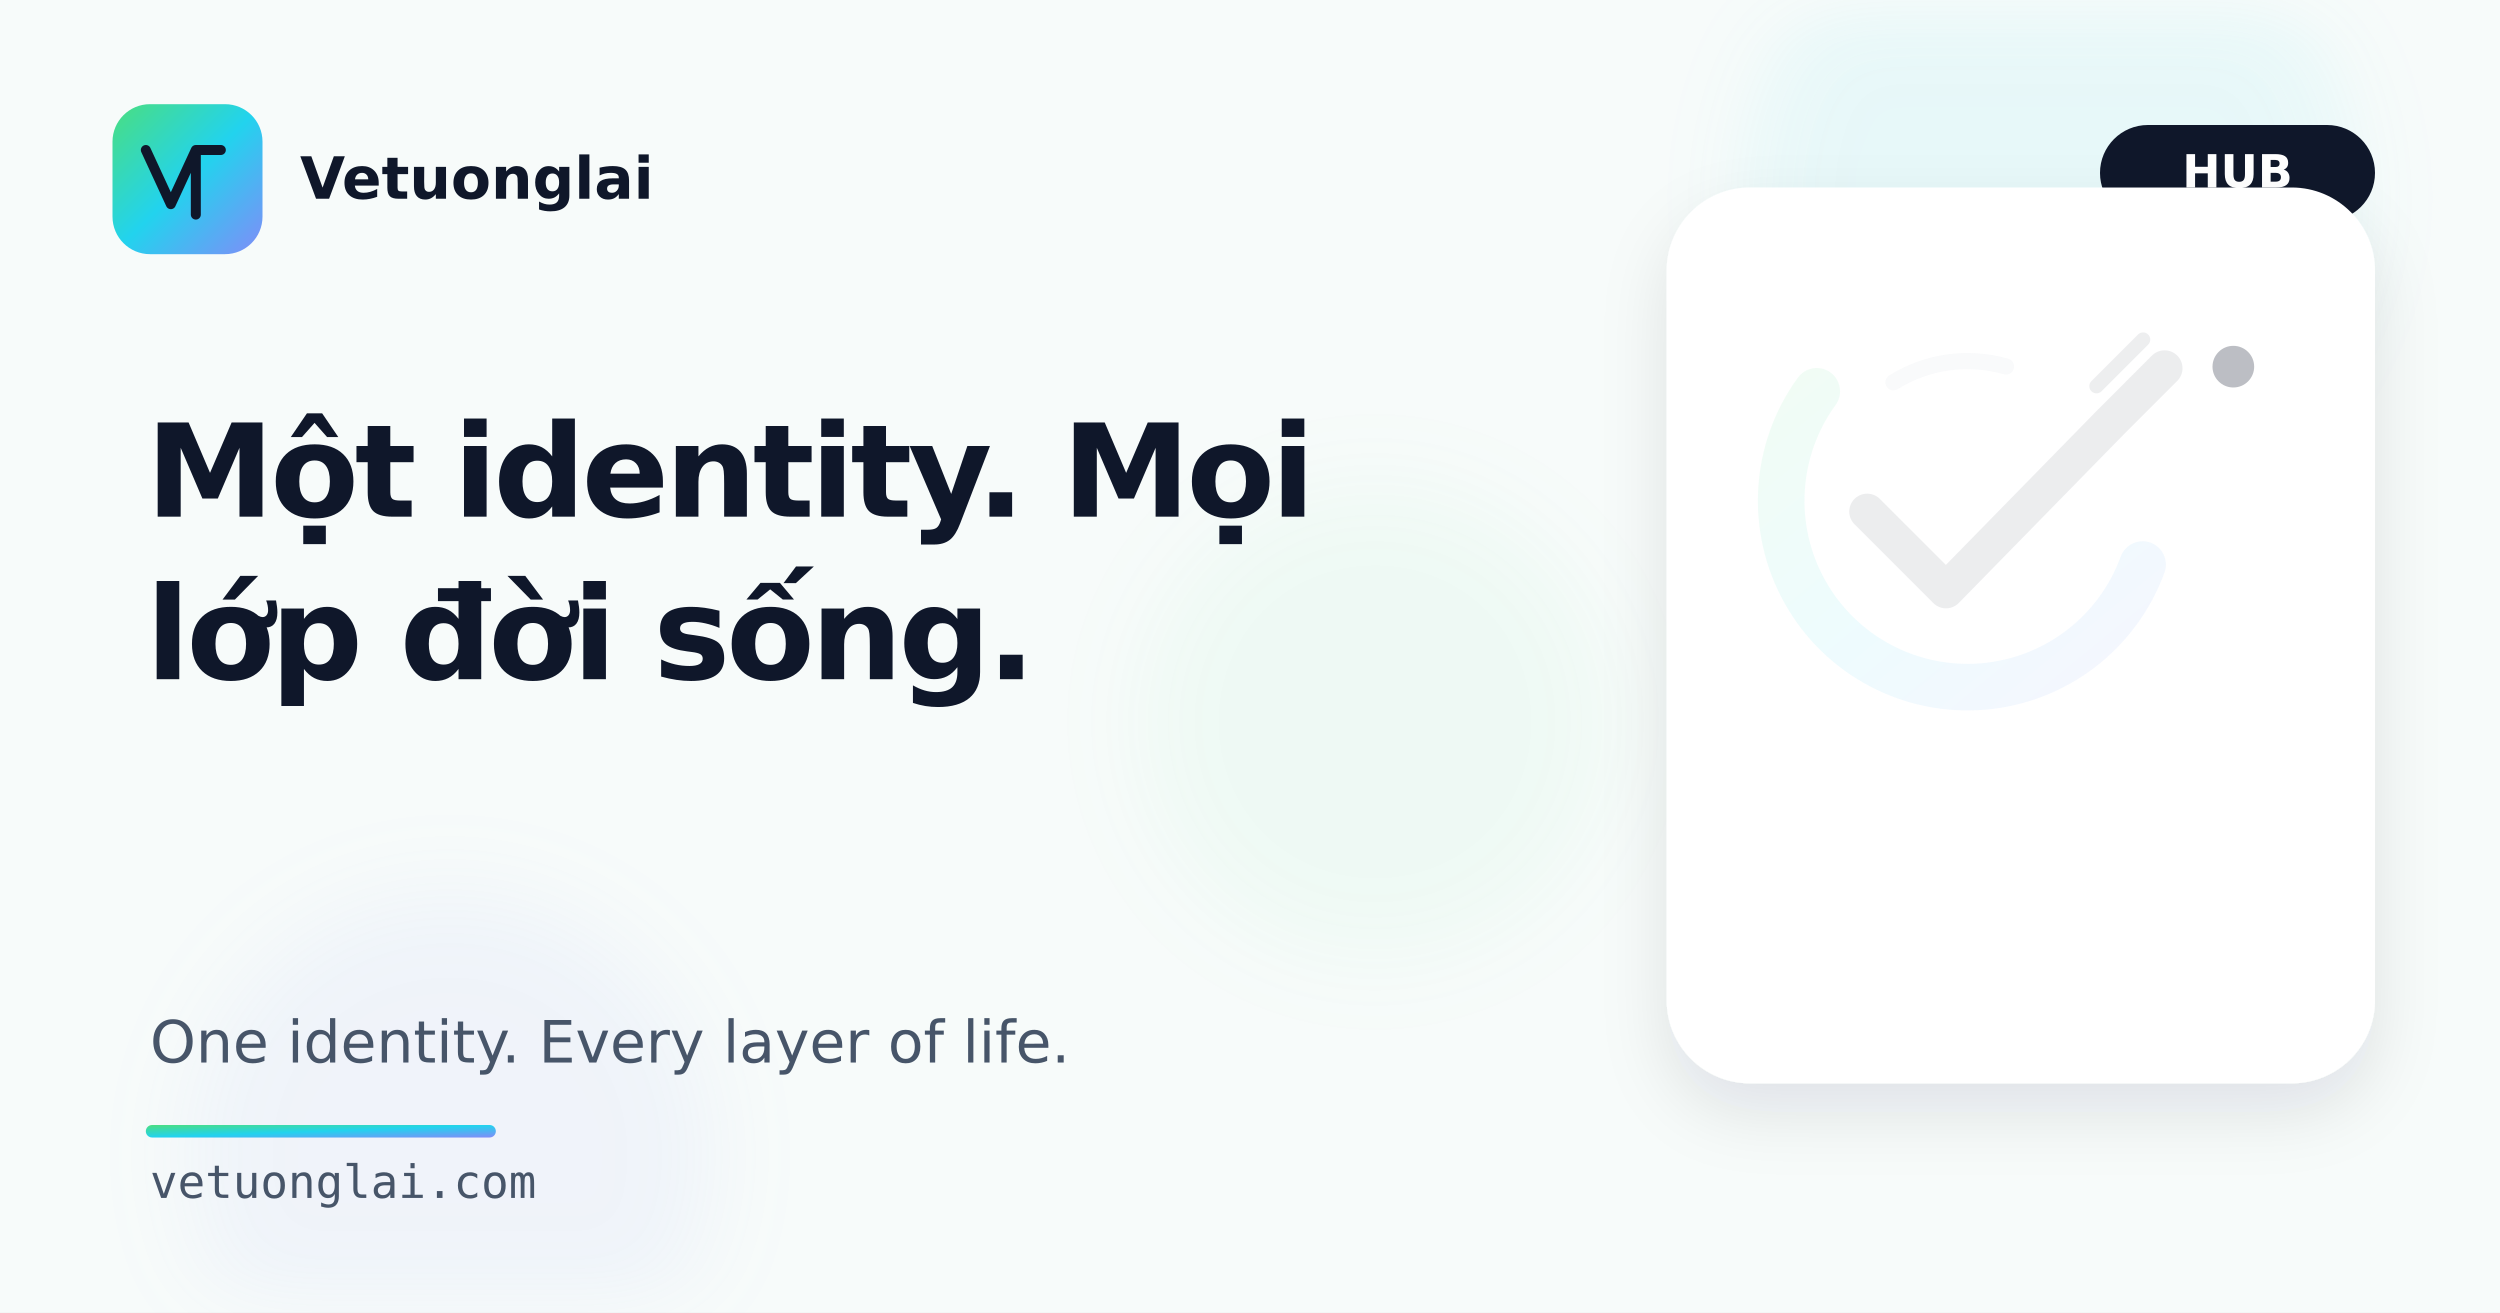
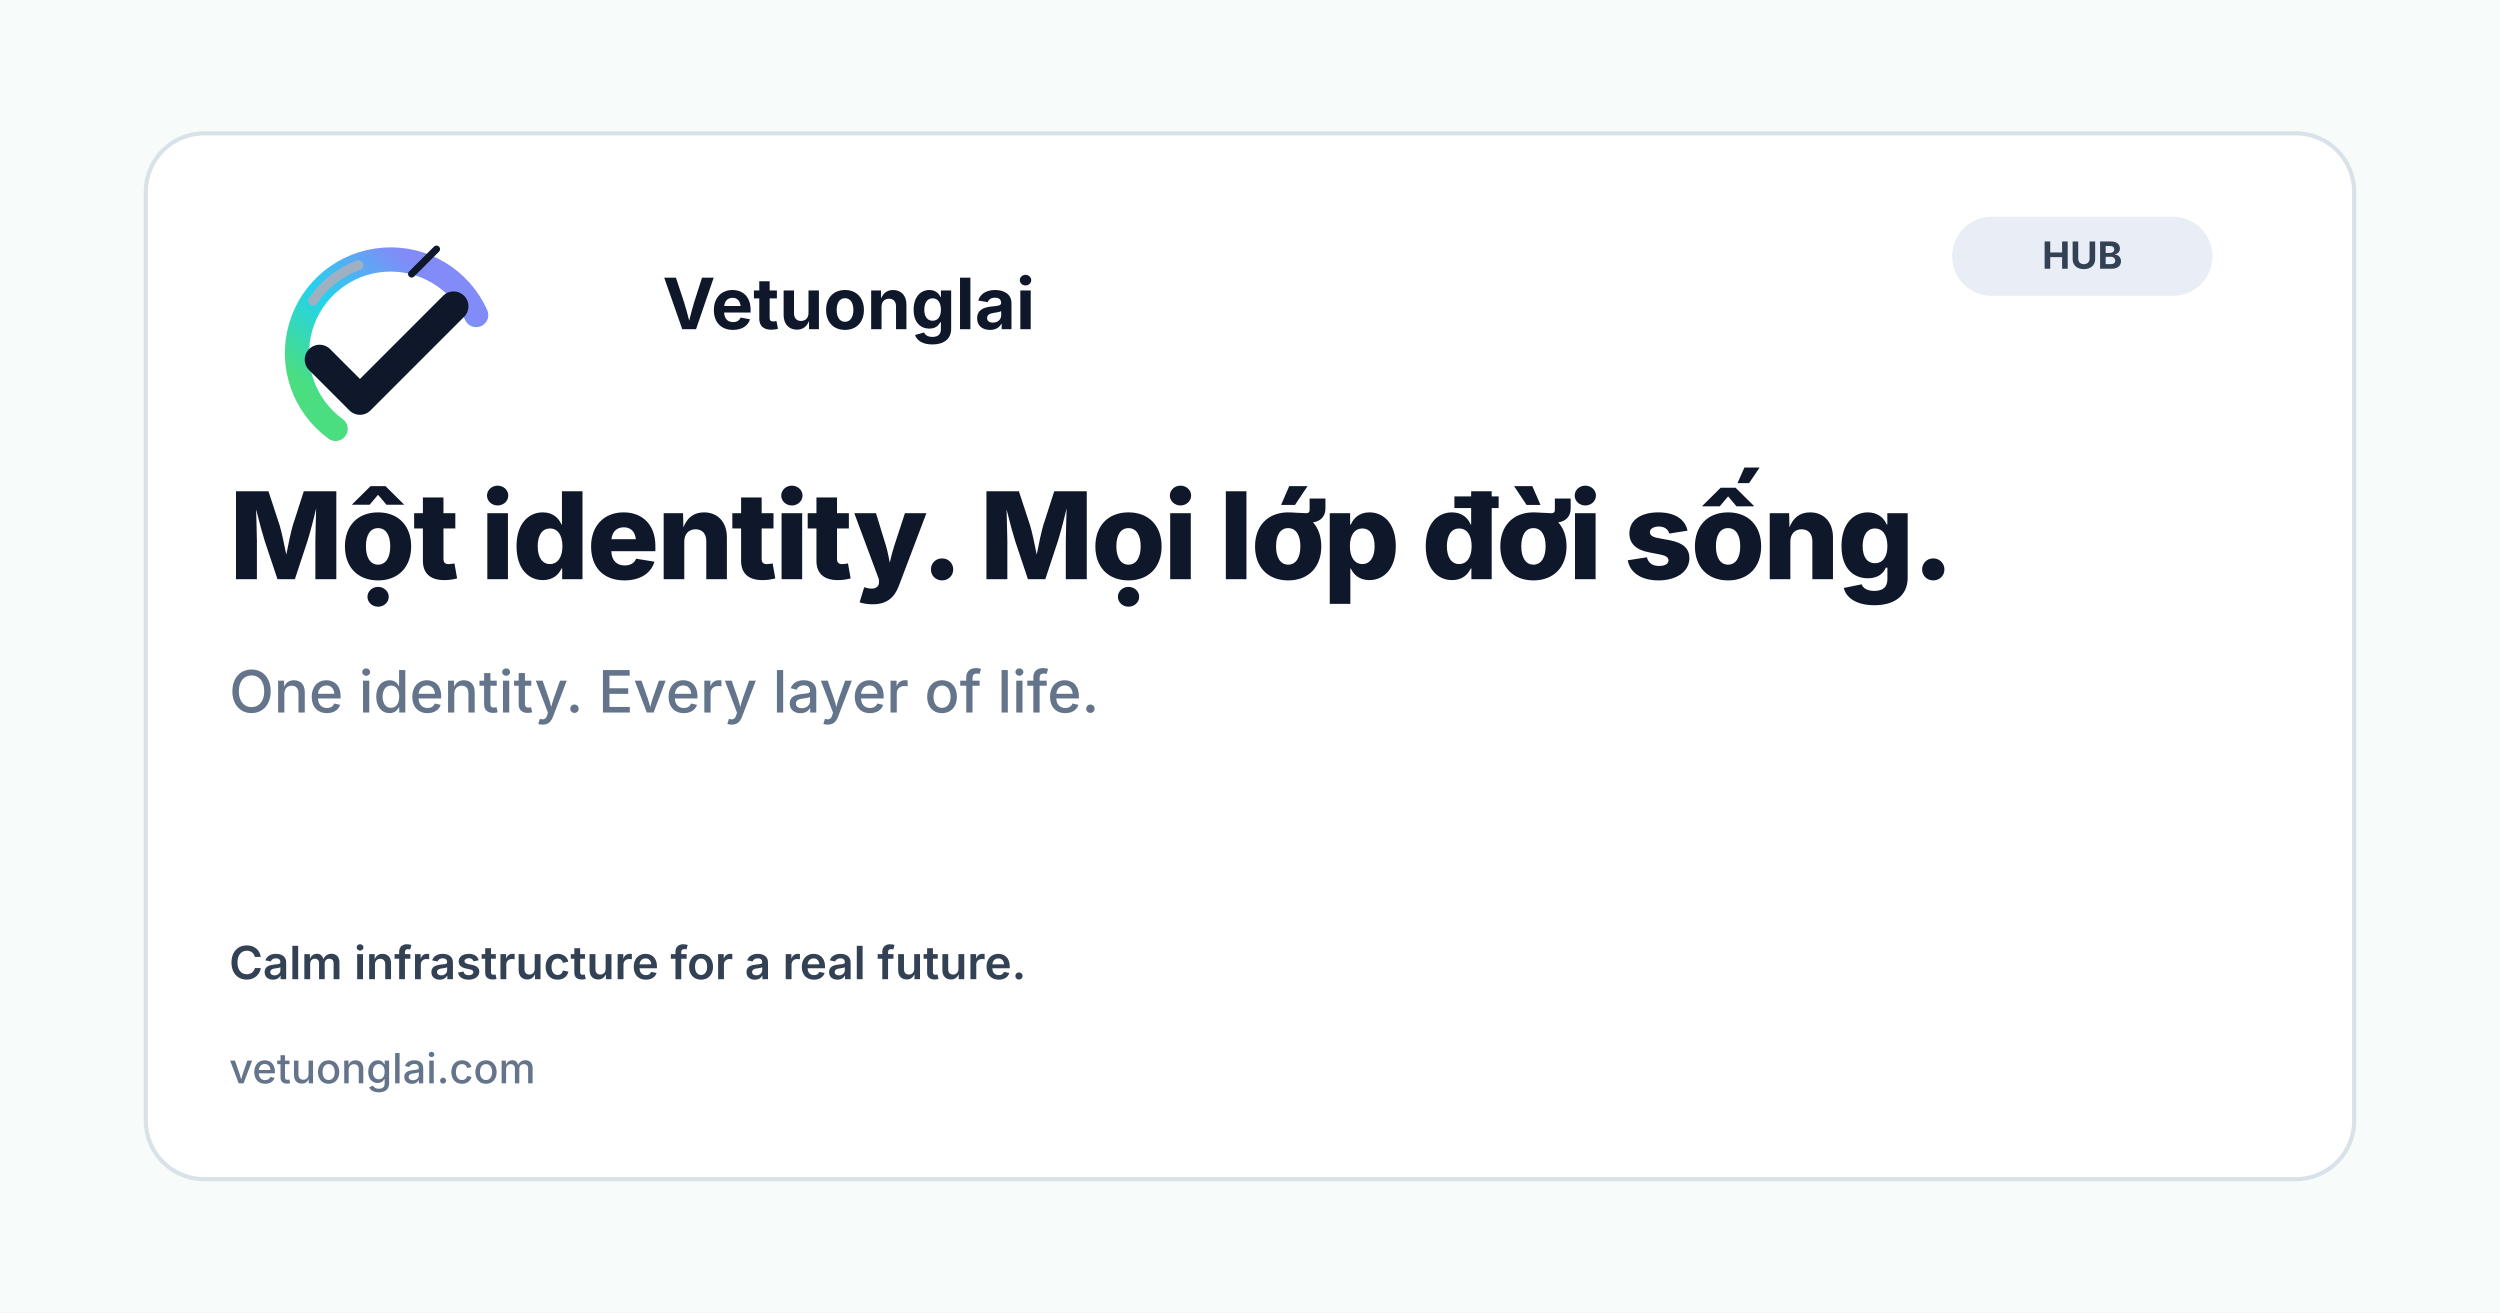
<svg xmlns="http://www.w3.org/2000/svg" width="1200" height="630" viewBox="0 0 1200 630">
+   <rect width="100%" height="100%" fill="#F7FBFA" />
+   <rect x="70" y="64" width="1060" height="502" rx="28" fill="#FFFFFF" stroke="#D8E2E8" stroke-width="2" />
  <defs>
-     <linearGradient id="grad" x1="0%" y1="0%" x2="100%" y2="100%">
+     <linearGradient id="gline" x1="0%" y1="0%" x2="100%" y2="0%">
      <stop offset="0%" stop-color="#4ADE80" />
-       <stop offset="50%" stop-color="#22D3EE" />
+       <stop offset="48%" stop-color="#22D3EE" />
      <stop offset="100%" stop-color="#818CF8" />
    </linearGradient>
-     <linearGradient id="pastel" x1="0%" y1="0%" x2="100%" y2="100%">
-       <stop offset="0%" stop-color="#86EFAC" />
-       <stop offset="50%" stop-color="#67E8F9" />
-       <stop offset="100%" stop-color="#A5B4FC" />
-     </linearGradient>
-     <filter id="shadow" x="-20%" y="-20%" width="140%" height="140%">
-       <feDropShadow dx="0" dy="14" stdDeviation="16" flood-color="#0F172A" flood-opacity="0.10" />
-     </filter>
-     <filter id="soft" x="-20%" y="-20%" width="140%" height="140%">
-       <feGaussianBlur stdDeviation="22" />
-     </filter>
  </defs>
-   <rect width="100%" height="100%" fill="#F7FBFA" />
-   <circle cx="984.0" cy="94.5" r="144.9" fill="#22D3EE" opacity="0.08" filter="url(#soft)" />
-   <circle cx="216.0" cy="554.4" r="126.0" fill="#818CF8" opacity="0.07" filter="url(#soft)" />
-   <circle cx="660.0" cy="346.5" r="113.4" fill="#4ADE80" opacity="0.05" filter="url(#soft)" />
-   <g opacity="0.055">
-     <g transform="translate(810 110) scale(1.05)">
-       <path d="M 55.86 78.87 A 104.00 104.00 0 1 0 237.73 175.57" fill="none" stroke="url(#grad)" stroke-width="26" stroke-linecap="round" />
-       <path d="M 98.67 73.85 A 78.00 78.00 0 0 1 161.50 65.02" fill="none" stroke="#94A3B8" stroke-width="9" stroke-linecap="round" opacity="0.75" />
-       <path d="M 84 146 L 128 190 L 220 96 L 250 66" fill="none" stroke="#0F172A" stroke-width="20" stroke-linecap="round" stroke-linejoin="round" />
-       <path d="M 212 76 L 238 50" fill="none" stroke="#0F172A" stroke-width="8" stroke-linecap="round" opacity="0.95" />
+   <g transform="translate(110,92) scale(0.62)">
+     <defs>
+       <linearGradient id="g" x1="18%" y1="88%" x2="82%" y2="20%">
+         <stop offset="0%" stop-color="#4ADE80" />
+         <stop offset="48%" stop-color="#22D3EE" />
+         <stop offset="100%" stop-color="#818CF8" />
+       </linearGradient>
+     </defs>
+     <g fill="none">
+       <path d="M 82.39 183.65 A 72.50 72.50 0 1 1 191.23 95.51" stroke="url(#g)" stroke-width="18.75" stroke-linecap="round" />
+       <path d="M 64.89 84.46 A 72.50 72.50 0 0 1 100.20 56.87" stroke="#9FB0C3" stroke-width="7.50" stroke-linecap="round" />
+       <polyline points="70.00,130.00 101.25,161.25 173.75,88.75" stroke="#0F172A" stroke-width="23.00" stroke-linecap="round" stroke-linejoin="round" />
+       <line x1="141.25" y1="63.75" x2="160.50" y2="44.50" stroke="#0F172A" stroke-width="5.50" stroke-linecap="round" />
    </g>
  </g>
-   <g transform="translate(54 50)">
-     <rect x="0" y="0" width="72" height="72" rx="18" fill="url(#grad)" />
-     <path d="M 16.00 22.00 L 28.00 48.00 L 40.00 22.00 L 52.00 22.00 M 40.00 22.00 L 40.00 53.00" fill="none" stroke="#0F172A" stroke-width="4.80" stroke-linecap="round" stroke-linejoin="round" />
-   </g>
-   <text x="144" y="95.4" font-family="DejaVu Sans, Inter, Arial, sans-serif" font-size="28" font-weight="800" fill="#0F172A">Vetuonglai</text>
-   <rect x="1008" y="60" width="132" height="46" rx="23" fill="#0F172A" />
-   <text x="1074.0" y="90" text-anchor="middle" font-family="DejaVu Sans, Inter, Arial, sans-serif" font-size="22" font-weight="700" fill="#FFFFFF">HUB</text>
-   <text x="70" y="248" font-family="DejaVu Sans, Inter, Arial, sans-serif" font-size="62" font-weight="800" fill="#0F172A" letter-spacing="-2">Một identity. Mọi</text>
-   <text x="70" y="326" font-family="DejaVu Sans, Inter, Arial, sans-serif" font-size="62" font-weight="800" fill="#0F172A" letter-spacing="-2">lớp đời sống.</text>
-   <text x="72" y="510" font-family="DejaVu Sans, Inter, Arial, sans-serif" font-size="28" fill="#475569">One identity. Every layer of life.</text>
-   <text x="72" y="575" font-family="DejaVu Sans Mono, monospace" font-size="22" fill="#475569">vetuonglai.com</text>
-   <rect x="70" y="540" width="168" height="6" rx="3" fill="url(#grad)" />
-   <g transform="translate(800 90)">
-     <rect x="0" y="0" width="340" height="430" rx="40" fill="#FFFFFF" filter="url(#shadow)" />
-     <g opacity="0.08">
-       <g transform="translate(24 30) scale(0.86)">
-         <path d="M 55.86 78.87 A 104.00 104.00 0 1 0 237.73 175.57" fill="none" stroke="url(#grad)" stroke-width="26" stroke-linecap="round" />
-         <path d="M 98.67 73.85 A 78.00 78.00 0 0 1 161.50 65.02" fill="none" stroke="#94A3B8" stroke-width="9" stroke-linecap="round" opacity="0.75" />
-         <path d="M 84 146 L 128 190 L 220 96 L 250 66" fill="none" stroke="#0F172A" stroke-width="20" stroke-linecap="round" stroke-linejoin="round" />
-         <path d="M 212 76 L 238 50" fill="none" stroke="#0F172A" stroke-width="8" stroke-linecap="round" opacity="0.95" />
-       </g>
-     </g>
-     <g transform="translate(-60 24)">
-       <g transform="translate(930 220) scale(0.95)">
-         <path d="M 55.86 78.87 A 104.00 104.00 0 1 0 237.73 175.57" fill="none" stroke="#0F172A" stroke-width="26" stroke-linecap="round" />
-         <path d="M 98.67 73.85 A 78.00 78.00 0 0 1 161.50 65.02" fill="none" stroke="#94A3B8" stroke-width="9" stroke-linecap="round" opacity="0.75" />
-         <path d="M 84 146 L 128 190 L 220 96 L 250 66" fill="none" stroke="#0F172A" stroke-width="20" stroke-linecap="round" stroke-linejoin="round" />
-         <path d="M 212 76 L 238 50" fill="none" stroke="#0F172A" stroke-width="8" stroke-linecap="round" opacity="0.95" />
-       </g>
-     </g>
-     <circle cx="272" cy="86" r="10" fill="#0F172A" opacity="0.28" />
-   </g>
+   <text x="318" y="158" font-family="Inter, Noto Sans, sans-serif" font-size="34" font-weight="700" fill="#0F172A">Vetuonglai</text>
+   <rect x="937" y="104" width="125" height="38" rx="19" fill="#E9EEF6" />
+   <text x="999.5" y="129" text-anchor="middle" font-family="Inter, Noto Sans, sans-serif" font-size="18" font-weight="700" fill="#334155">HUB</text>
+   <text x="110" y="278" font-family="Inter, Noto Sans, sans-serif" font-size="58" font-weight="800" letter-spacing="-1.2" fill="#0F172A">Một identity. Mọi lớp đời sống.</text>
+   <text x="110" y="342" font-family="Inter, Noto Sans, sans-serif" font-size="28" font-weight="500" fill="#64748B">One identity. Every layer of life.</text>
+   <line x1="110" y1="394" x2="1090" y2="394" stroke="url(#gline)" stroke-width="2" />
+   <text x="110" y="470" font-family="Inter, Noto Sans, sans-serif" font-size="22" font-weight="600" fill="#334155">Calm infrastructure for a real future.</text>
+   <text x="110" y="520" font-family="Inter, Noto Sans, sans-serif" font-size="20" font-weight="500" fill="#64748B">vetuonglai.com</text>
</svg>
